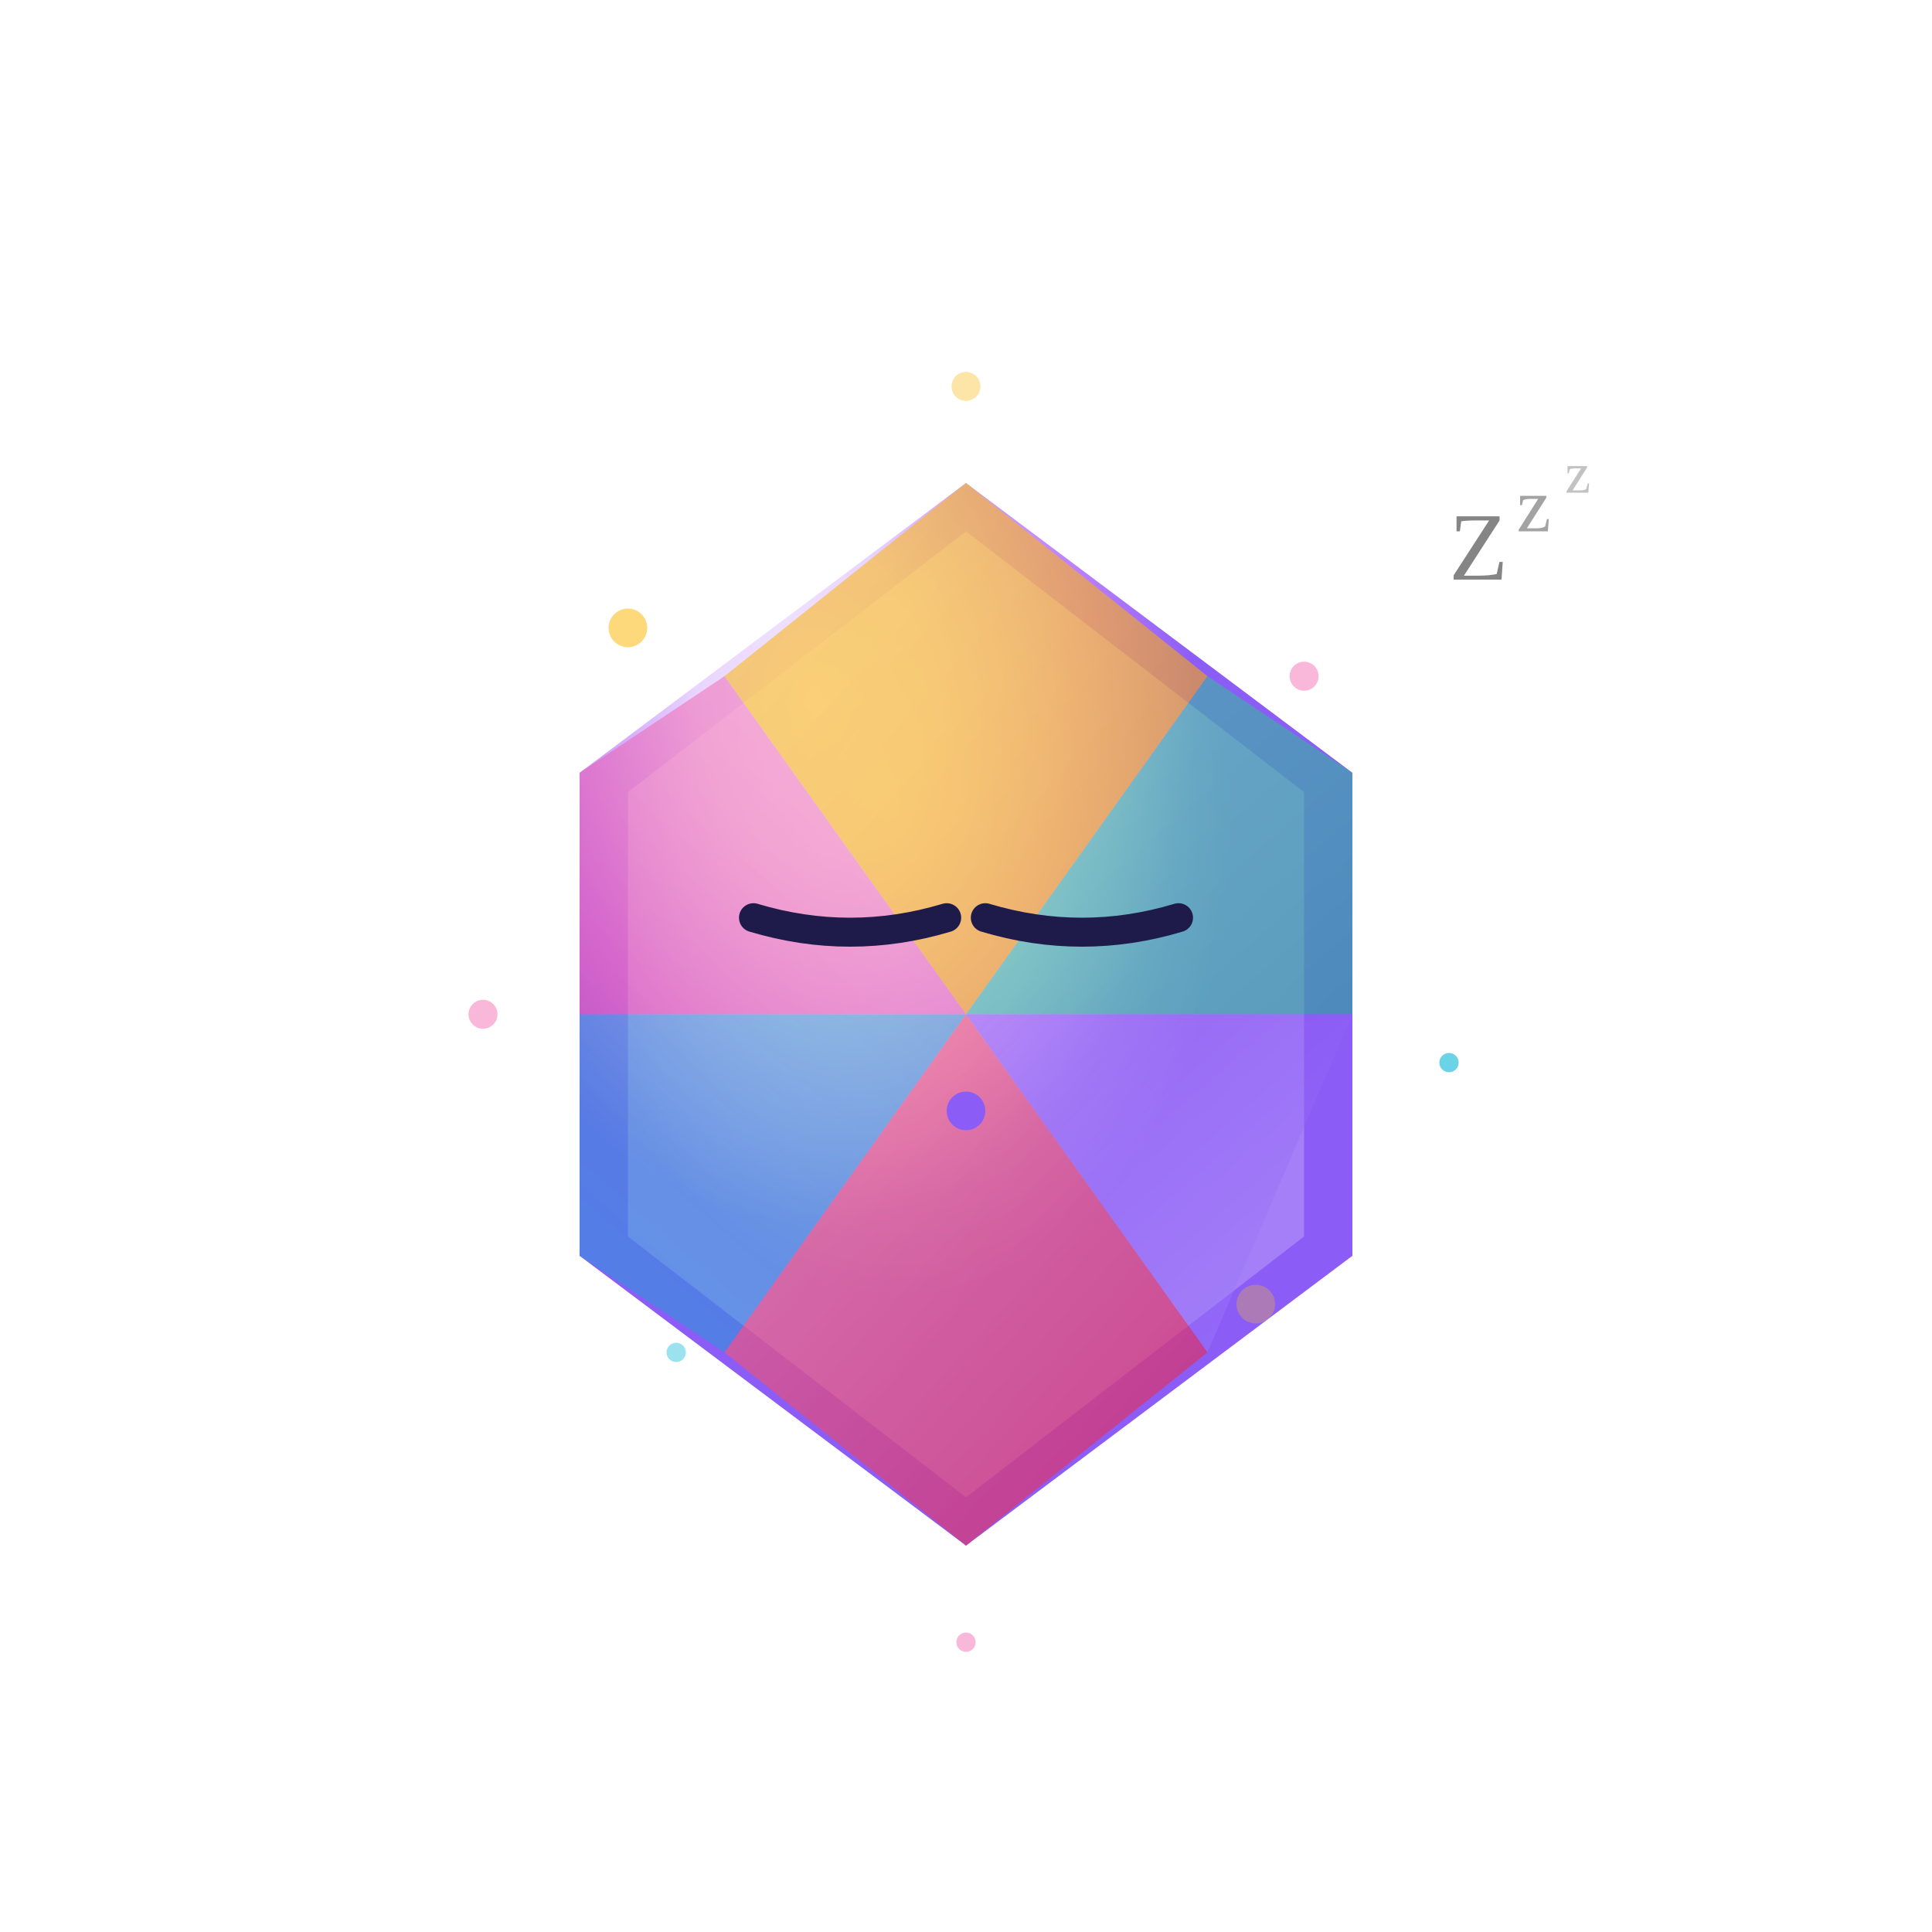
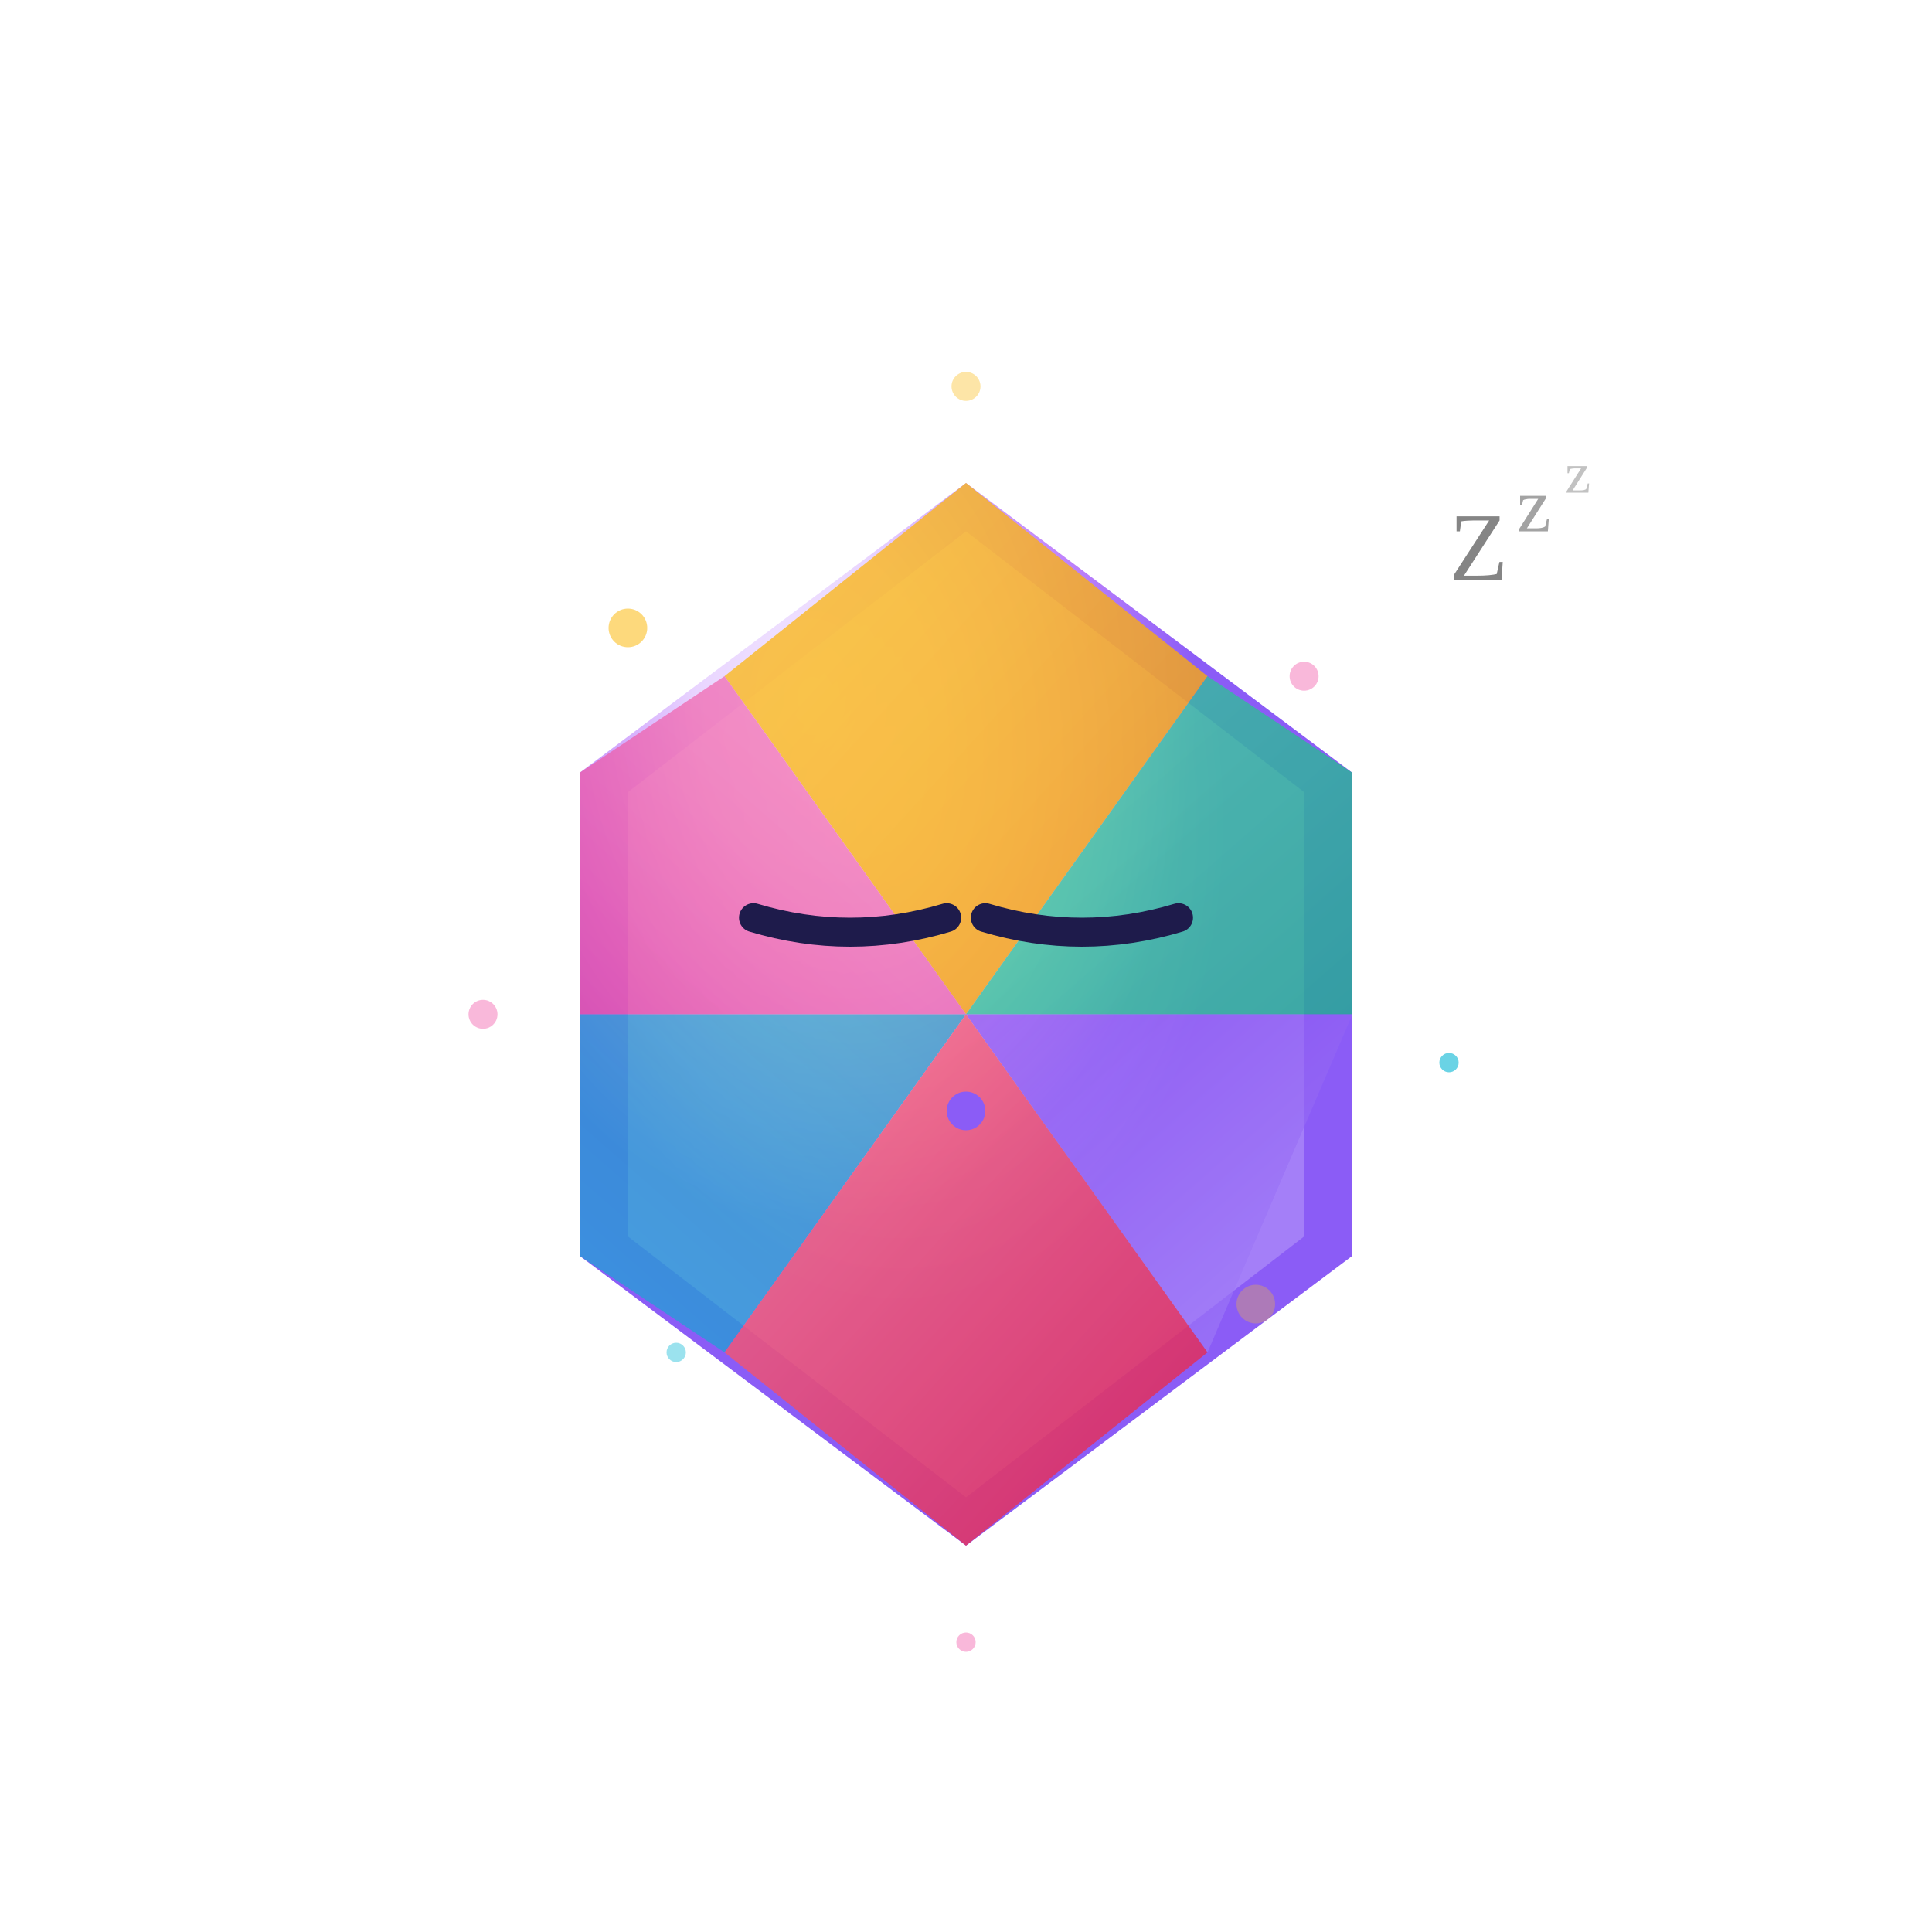
<svg xmlns="http://www.w3.org/2000/svg" viewBox="0 0 200 200">
  <defs>
    <radialGradient id="crystiBody" cx="0.3" cy="0.2">
      <stop offset="0%" style="stop-color:#f3e8ff;stop-opacity:1" />
      <stop offset="30%" style="stop-color:#e9d5ff;stop-opacity:1" />
      <stop offset="70%" style="stop-color:#c084fc;stop-opacity:1" />
      <stop offset="100%" style="stop-color:#8b5cf6;stop-opacity:1" />
    </radialGradient>
    <radialGradient id="crystiInner" cx="0.4" cy="0.3">
      <stop offset="0%" style="stop-color:#ffffff;stop-opacity:1" />
      <stop offset="100%" style="stop-color:rgba(255,255,255,0.3);stop-opacity:1" />
    </radialGradient>
    <linearGradient id="crystiFacet1" x1="0" y1="0" x2="1" y2="1">
      <stop offset="0%" style="stop-color:#fbbf24;stop-opacity:1" />
      <stop offset="100%" style="stop-color:#f59e0b;stop-opacity:1" />
    </linearGradient>
    <linearGradient id="crystiFacet2" x1="1" y1="0" x2="0" y2="1">
      <stop offset="0%" style="stop-color:#f472b6;stop-opacity:1" />
      <stop offset="100%" style="stop-color:#ec4899;stop-opacity:1" />
    </linearGradient>
    <linearGradient id="crystiFacet3" x1="0" y1="0" x2="1" y2="1">
      <stop offset="0%" style="stop-color:#34d399;stop-opacity:1" />
      <stop offset="100%" style="stop-color:#10b981;stop-opacity:1" />
    </linearGradient>
    <linearGradient id="crystiFacet4" x1="0" y1="1" x2="1" y2="0">
      <stop offset="0%" style="stop-color:#06b6d4;stop-opacity:1" />
      <stop offset="100%" style="stop-color:#0891b2;stop-opacity:1" />
    </linearGradient>
    <linearGradient id="crystiFacet5" x1="1" y1="1" x2="0" y2="0">
      <stop offset="0%" style="stop-color:#a78bfa;stop-opacity:1" />
      <stop offset="100%" style="stop-color:#7c3aed;stop-opacity:1" />
    </linearGradient>
    <linearGradient id="crystiFacet6" x1="0" y1="0" x2="1" y2="1">
      <stop offset="0%" style="stop-color:#fb7185;stop-opacity:1" />
      <stop offset="100%" style="stop-color:#e11d48;stop-opacity:1" />
    </linearGradient>
    <radialGradient id="crystiEye" cx="0.3" cy="0.3">
      <stop offset="0%" style="stop-color:#ffffff;stop-opacity:1" />
      <stop offset="100%" style="stop-color:#e9d5ff;stop-opacity:1" />
    </radialGradient>
    <linearGradient id="crystiSmile" x1="0" y1="0" x2="1" y2="0">
      <stop offset="0%" style="stop-color:#8b5cf6;stop-opacity:1" />
      <stop offset="50%" style="stop-color:#c084fc;stop-opacity:1" />
      <stop offset="100%" style="stop-color:#8b5cf6;stop-opacity:1" />
    </linearGradient>
  </defs>
  <path d="M 100 50 L 140 80 L 140 130 L 100 160 L 60 130 L 60 80 Z" fill="url(#crystiBody)" />
  <path d="M 100 55 L 135 82 L 135 128 L 100 155 L 65 128 L 65 82 Z" fill="url(#crystiInner)" opacity="0.7" />
-   <path d="M 100 50 L 125 70 L 100 105 L 75 70 Z" fill="url(#crystiFacet1)" opacity="0.6" />
-   <path d="M 75 70 L 60 80 L 60 105 L 100 105 Z" fill="url(#crystiFacet2)" opacity="0.5" />
-   <path d="M 125 70 L 140 80 L 140 105 L 100 105 Z" fill="url(#crystiFacet3)" opacity="0.5" />
-   <path d="M 60 105 L 100 105 L 75 140 L 60 130 Z" fill="url(#crystiFacet4)" opacity="0.4" />
-   <path d="M 100 105 L 140 105 L 125 140 L 100 105 Z" fill="url(#crystiFacet5)" opacity="0.4" />
-   <path d="M 75 140 L 100 105 L 125 140 L 100 160 Z" fill="url(#crystiFacet6)" opacity="0.6" />
+   <path d="M 100 50 L 125 70 L 100 105 L 75 70 Z" fill="url(#crystiFacet1)" opacity="0.8" />
+   <path d="M 75 70 L 60 80 L 60 105 L 100 105 Z" fill="url(#crystiFacet2)" opacity="0.7" />
+   <path d="M 125 70 L 140 80 L 140 105 L 100 105 Z" fill="url(#crystiFacet3)" opacity="0.7" />
+   <path d="M 60 105 L 100 105 L 75 140 L 60 130 Z" fill="url(#crystiFacet4)" opacity="0.6" />
+   <path d="M 100 105 L 140 105 L 125 140 L 100 105 Z" fill="url(#crystiFacet5)" opacity="0.6" />
+   <path d="M 75 140 L 100 105 L 125 140 L 100 160 Z" fill="url(#crystiFacet6)" opacity="0.8" />
  <path d="M 78 95 Q 88 98 98 95" stroke="#1e1b4b" stroke-width="3" fill="none" stroke-linecap="round" />
  <path d="M 102 95 Q 112 98 122 95" stroke="#1e1b4b" stroke-width="3" fill="none" stroke-linecap="round" />
  <circle cx="100" cy="115" r="2" fill="#8b5cf6" />
  <g>
    <animateTransform attributeName="transform" type="rotate" from="0 100 100" to="360 100 100" dur="15s" repeatCount="indefinite" />
    <circle cx="65" cy="65" r="2" fill="#fbbf24" opacity="0.6" />
    <circle cx="135" cy="70" r="1.5" fill="#f472b6" opacity="0.5" />
    <circle cx="70" cy="140" r="1" fill="#06b6d4" opacity="0.4" />
    <circle cx="130" cy="135" r="2" fill="#fbbf24" opacity="0.3" />
  </g>
  <g>
    <animateTransform attributeName="transform" type="rotate" from="0 100 100" to="-360 100 100" dur="20s" repeatCount="indefinite" />
    <circle cx="50" cy="105" r="1.5" fill="#f472b6" opacity="0.5" />
    <circle cx="150" cy="110" r="1" fill="#06b6d4" opacity="0.6" />
    <circle cx="100" cy="40" r="1.5" fill="#fbbf24" opacity="0.4" />
    <circle cx="100" cy="170" r="1" fill="#f472b6" opacity="0.5" />
  </g>
  <text x="150" y="60" font-size="10" fill="#666" opacity="0.8">Z</text>
  <text x="157" y="55" font-size="8" fill="#666" opacity="0.6">z</text>
  <text x="162" y="51" font-size="6" fill="#666" opacity="0.4">z</text>
</svg>
